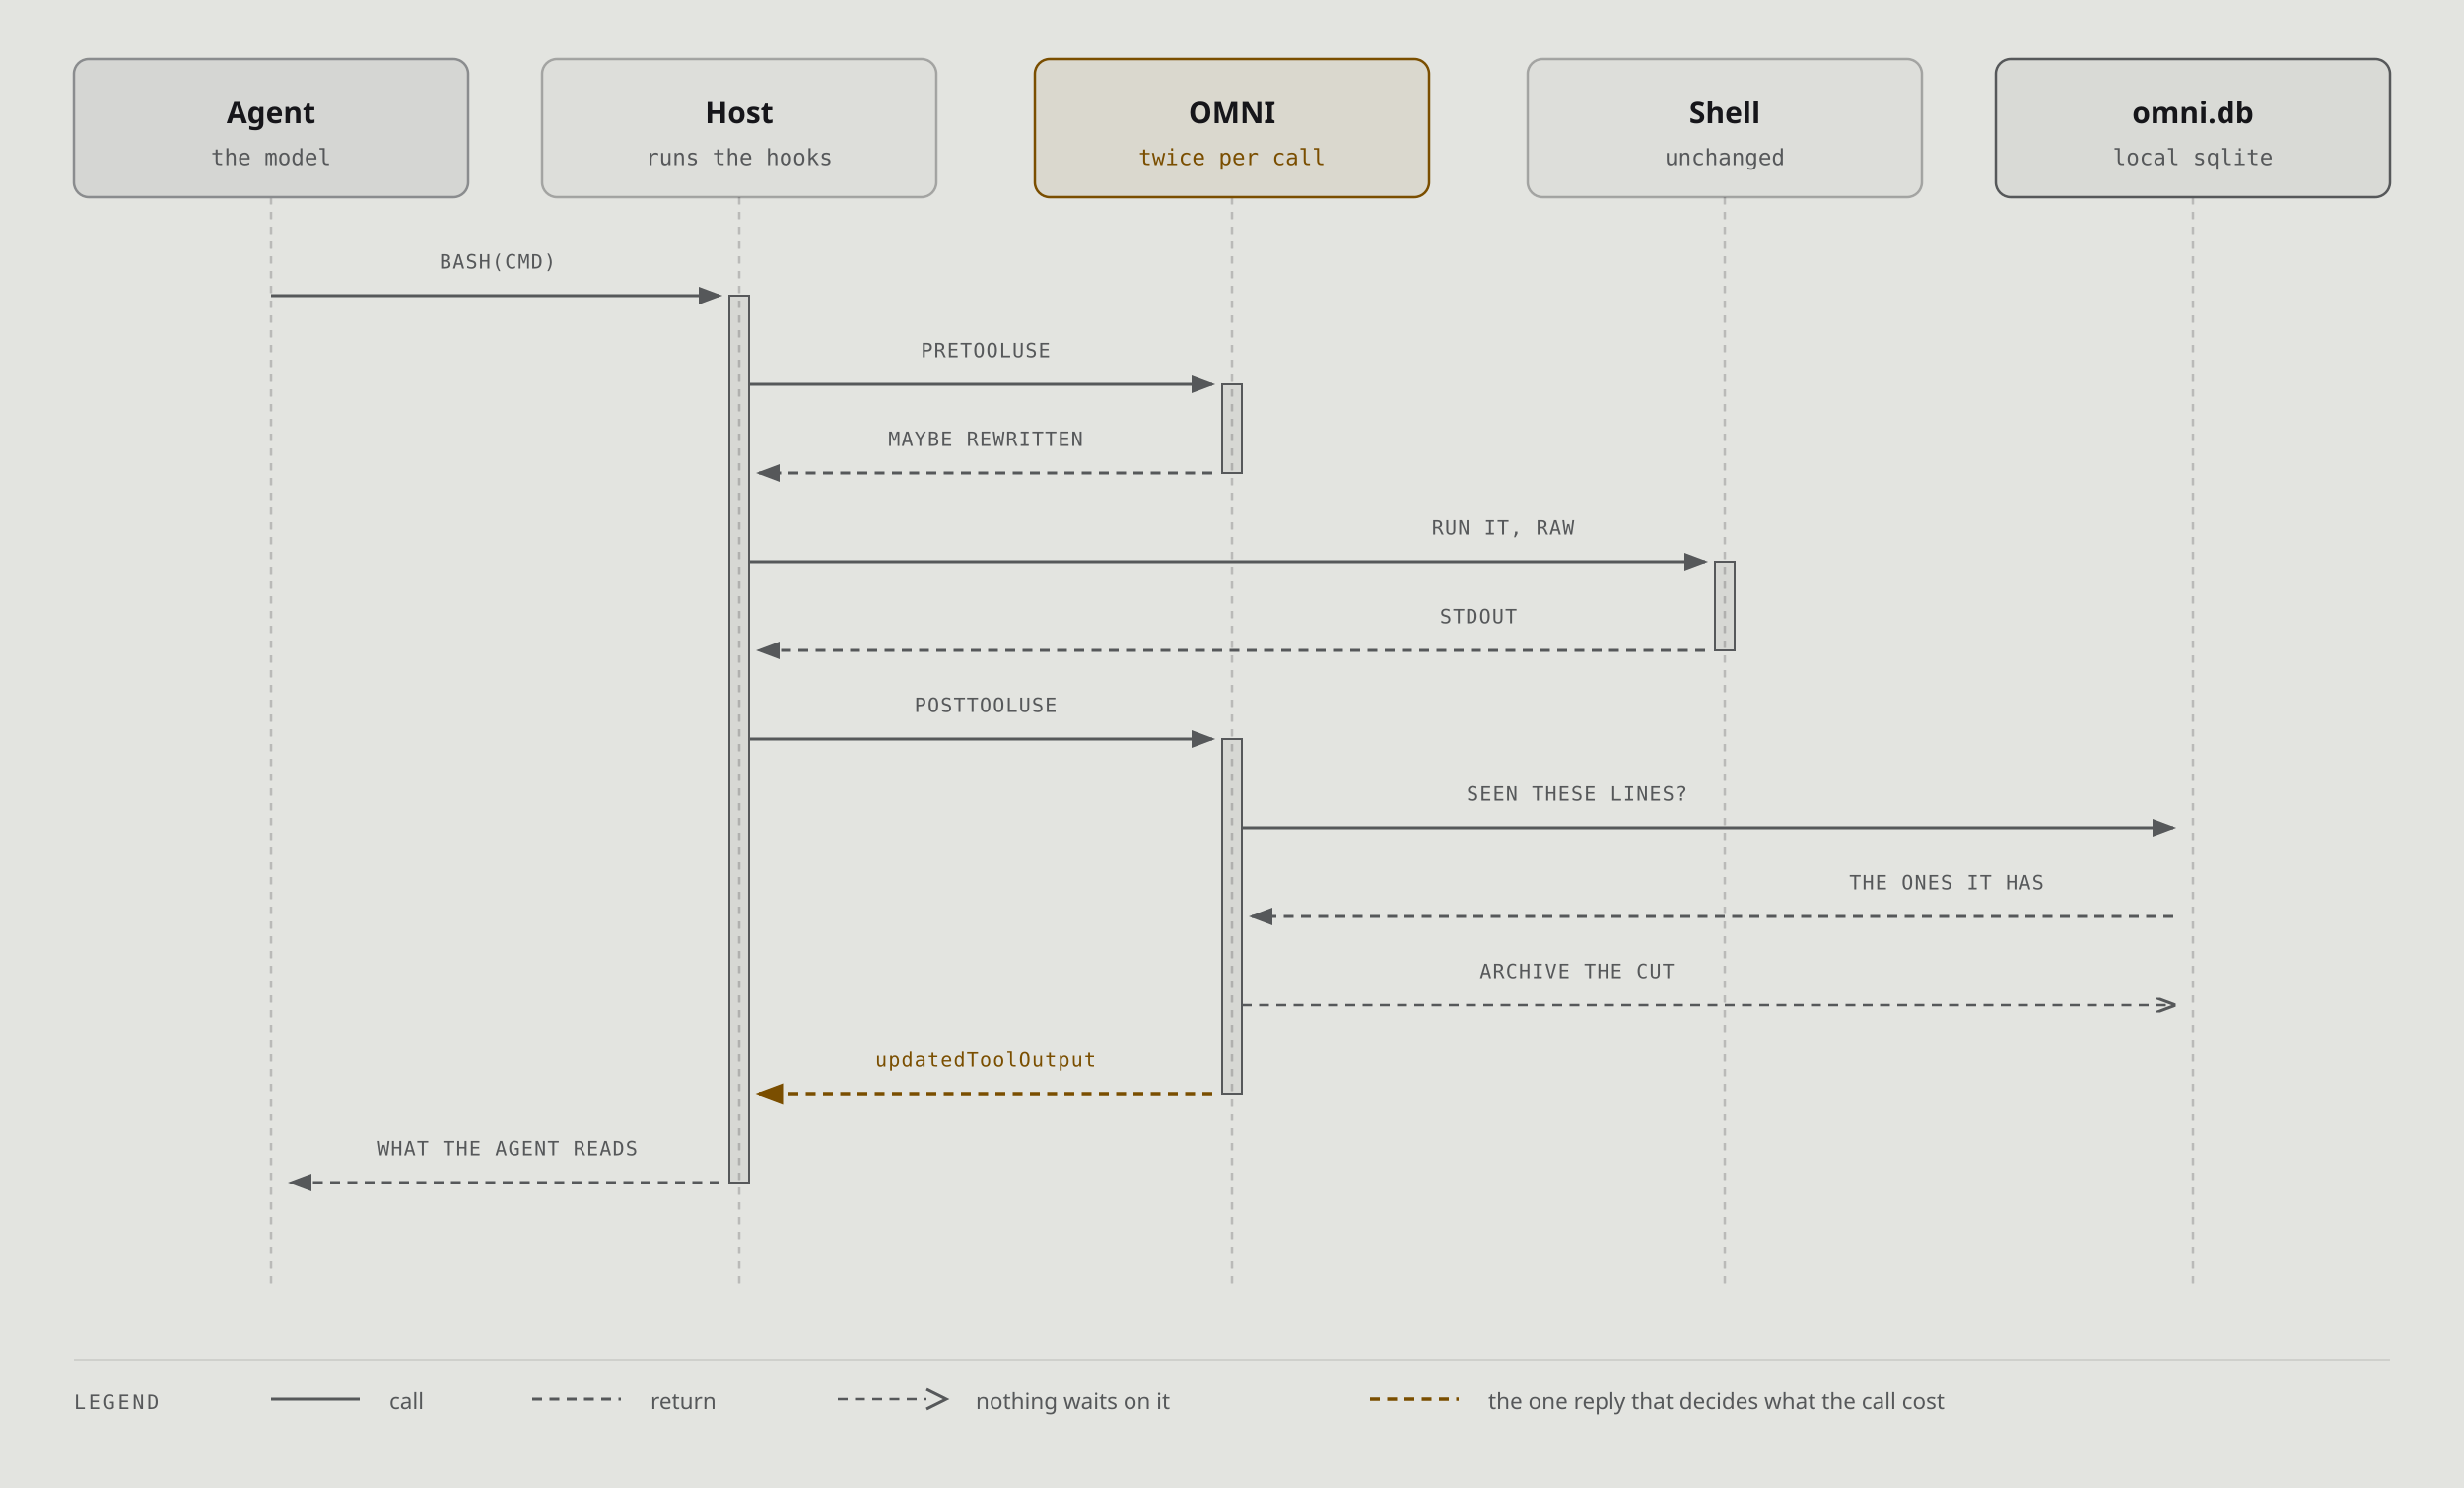
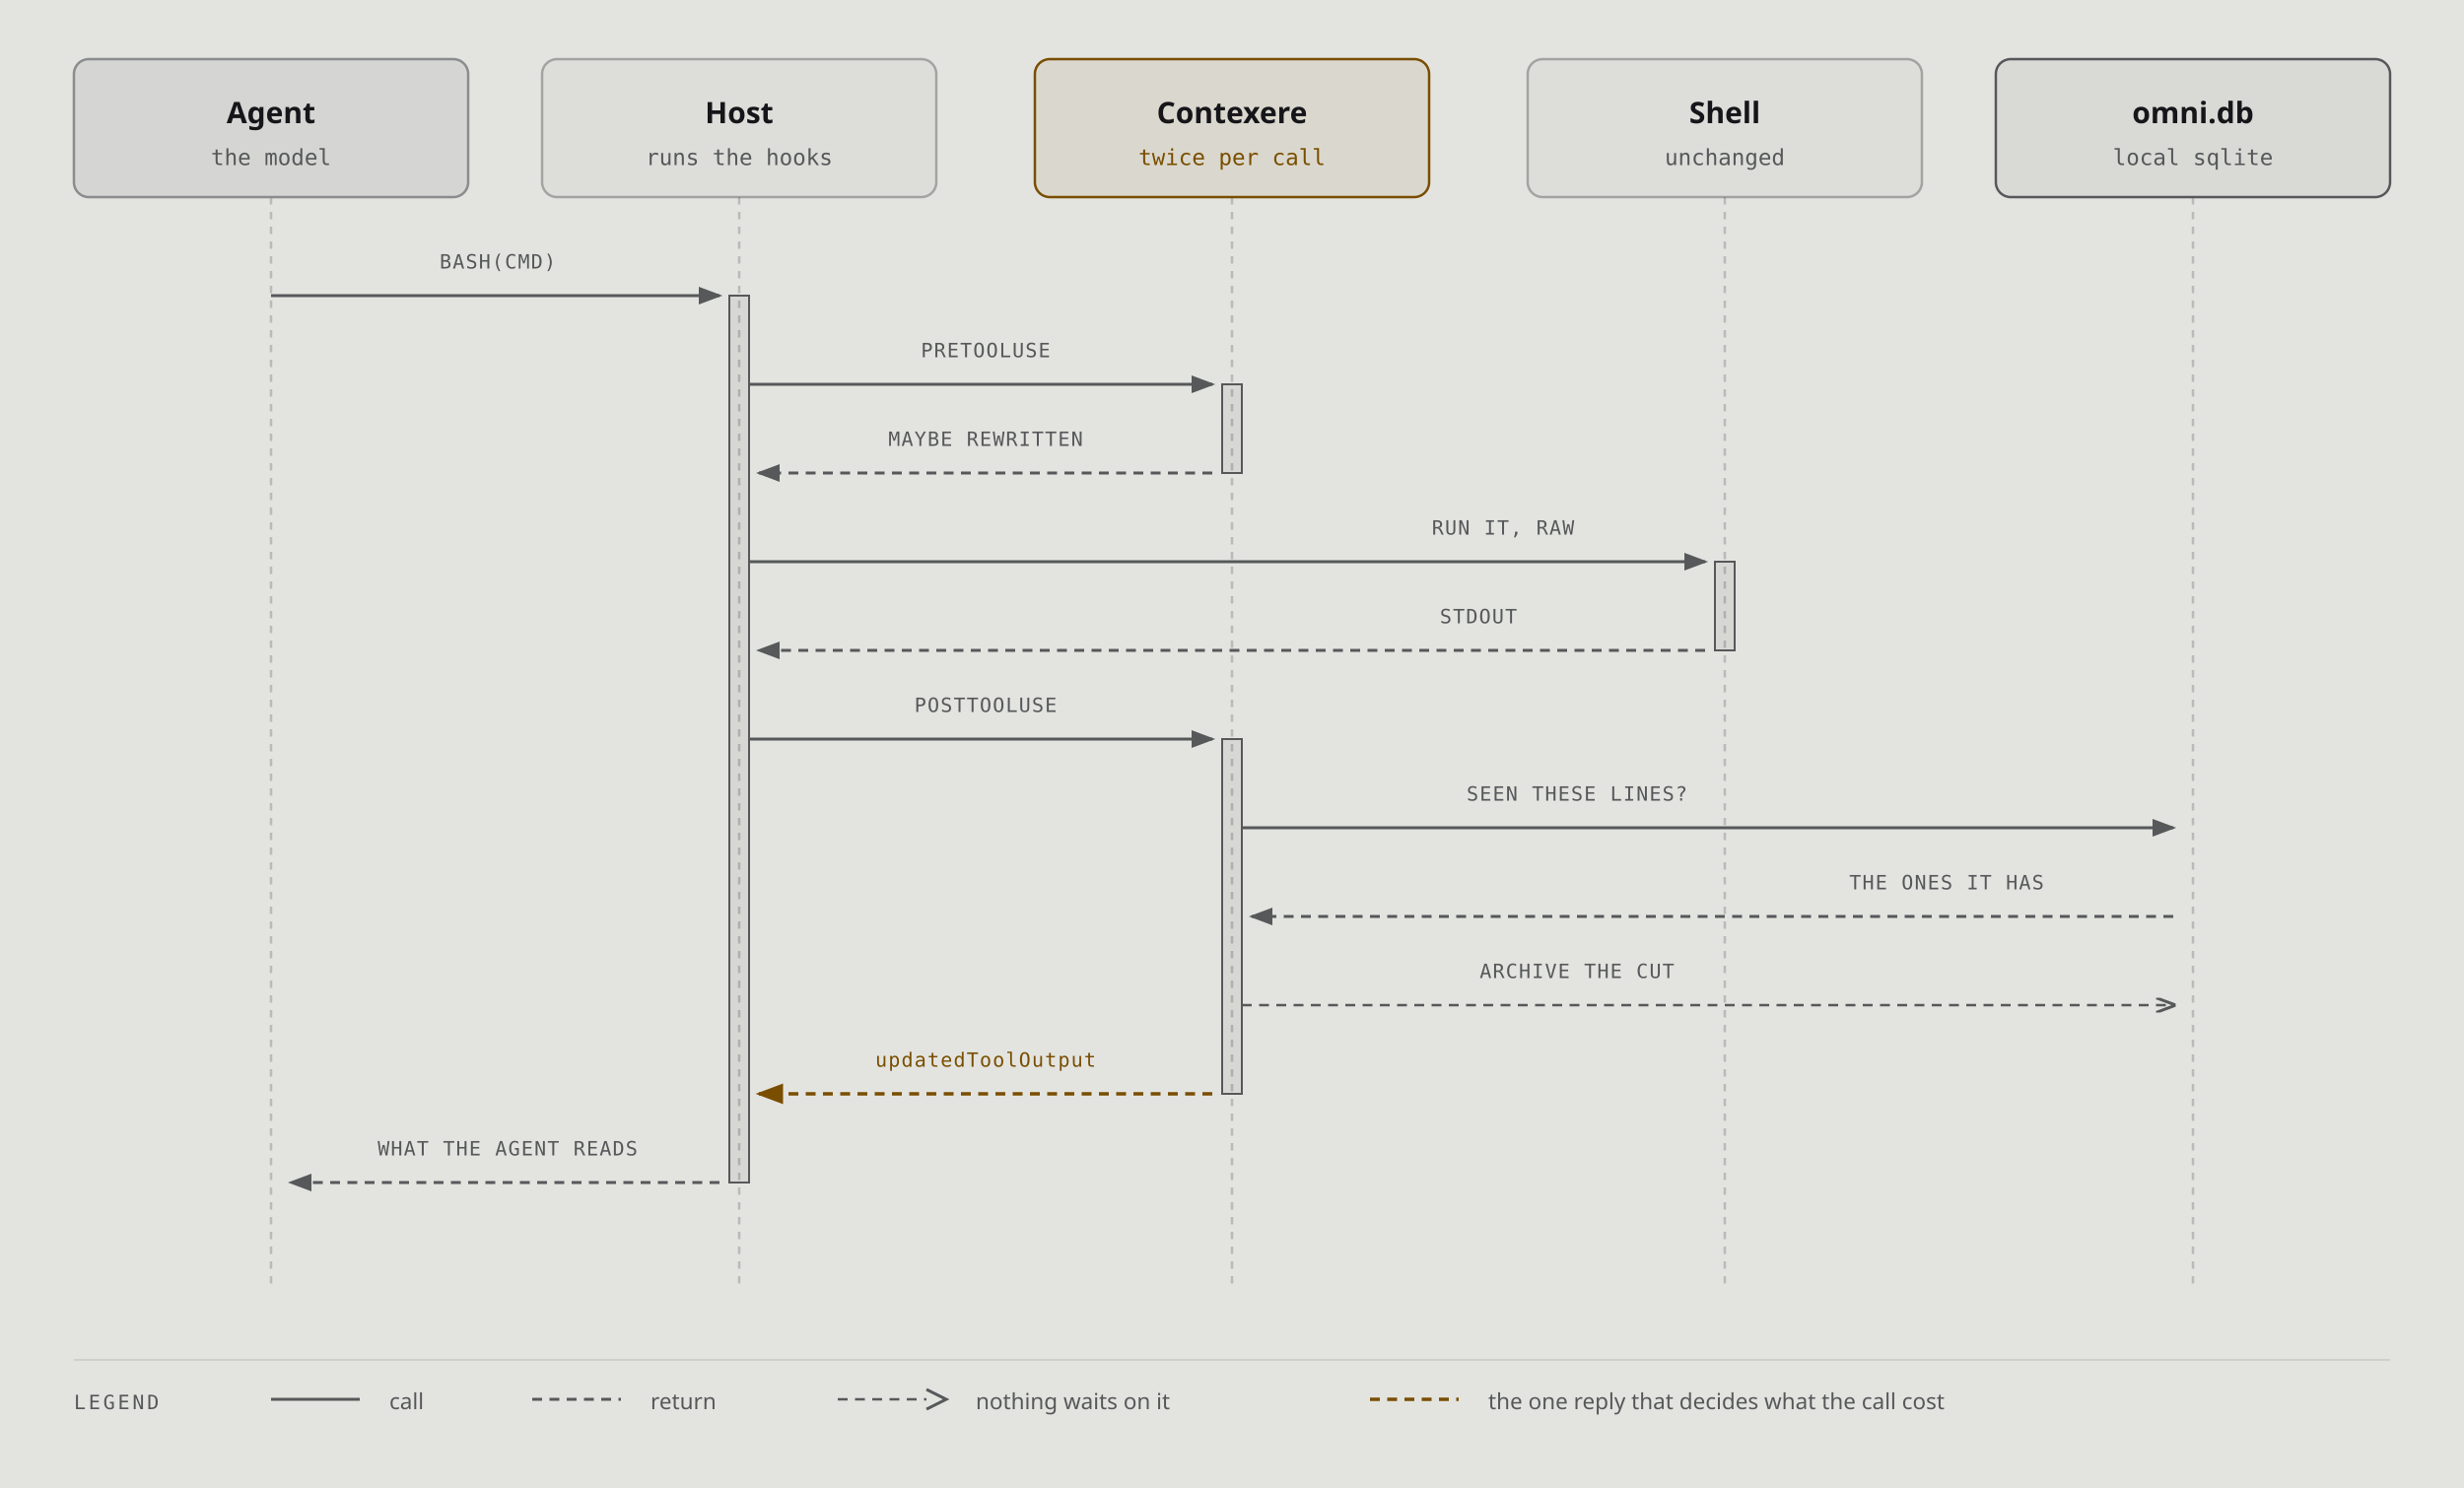
<svg xmlns="http://www.w3.org/2000/svg" viewBox="0 96 1000 604" role="img" aria-labelledby="hook-lifecycle-title hook-lifecycle-desc">
  <defs>
    <marker id="arrow" markerWidth="8" markerHeight="6" refX="7" refY="3" orient="auto">
      <polygon points="0 0, 8 3, 0 6" fill="#56585A" />
    </marker>
    <marker id="arrow-accent" markerWidth="8" markerHeight="6" refX="7" refY="3" orient="auto">
      <polygon points="0 0, 8 3, 0 6" fill="#7A4E00" />
    </marker>
    <marker id="arrow-open" markerWidth="8" markerHeight="6" refX="7" refY="3" orient="auto">
      <polyline points="0 0, 8 3, 0 6" fill="none" stroke="#56585A" stroke-width="1.2" />
    </marker>
  </defs>
  <rect x="0" y="96" width="1000" height="604" fill="#E3E4E0" />
  <line x1="110" y1="176" x2="110" y2="620" stroke="rgba(22,22,26,0.20)" stroke-width="1" stroke-dasharray="3,3" />
  <line x1="300" y1="176" x2="300" y2="620" stroke="rgba(22,22,26,0.20)" stroke-width="1" stroke-dasharray="3,3" />
  <line x1="500" y1="176" x2="500" y2="620" stroke="rgba(22,22,26,0.20)" stroke-width="1" stroke-dasharray="3,3" />
  <line x1="700" y1="176" x2="700" y2="620" stroke="rgba(22,22,26,0.20)" stroke-width="1" stroke-dasharray="3,3" />
  <line x1="890" y1="176" x2="890" y2="620" stroke="rgba(22,22,26,0.20)" stroke-width="1" stroke-dasharray="3,3" />
  <rect x="296" y="216" width="8" height="360" fill="rgba(22,22,26,0.06)" stroke="#56585A" stroke-width="0.8" />
  <rect x="496" y="252" width="8" height="36" fill="rgba(22,22,26,0.06)" stroke="#56585A" stroke-width="0.8" />
  <rect x="496" y="396" width="8" height="144" fill="rgba(22,22,26,0.06)" stroke="#56585A" stroke-width="0.8" />
  <rect x="696" y="324" width="8" height="36" fill="rgba(22,22,26,0.06)" stroke="#56585A" stroke-width="0.8" />
  <line x1="110" y1="216" x2="292" y2="216" stroke="#56585A" stroke-width="1.2" marker-end="url(#arrow)" />
  <rect x="172" y="196" width="60" height="12" rx="2" fill="#E3E4E0" />
  <text x="202" y="205" fill="#56585A" font-size="8" font-family="'IBM Plex Mono', monospace" text-anchor="middle" letter-spacing="0.06em">BASH(CMD)</text>
  <line x1="304" y1="252" x2="492" y2="252" stroke="#56585A" stroke-width="1.2" marker-end="url(#arrow)" />
  <rect x="368" y="232" width="64" height="12" rx="2" fill="#E3E4E0" />
  <text x="400" y="241" fill="#56585A" font-size="8" font-family="'IBM Plex Mono', monospace" text-anchor="middle" letter-spacing="0.06em">PRETOOLUSE</text>
  <line x1="492" y1="288" x2="308" y2="288" stroke="#56585A" stroke-width="1.2" stroke-dasharray="4,3" marker-end="url(#arrow)" />
  <rect x="356" y="268" width="88" height="12" rx="2" fill="#E3E4E0" />
  <text x="400" y="277" fill="#56585A" font-size="8" font-family="'IBM Plex Mono', monospace" text-anchor="middle" letter-spacing="0.06em">MAYBE REWRITTEN</text>
  <line x1="304" y1="324" x2="692" y2="324" stroke="#56585A" stroke-width="1.2" marker-end="url(#arrow)" />
  <rect x="576" y="304" width="68" height="12" rx="2" fill="#E3E4E0" />
  <text x="610" y="313" fill="#56585A" font-size="8" font-family="'IBM Plex Mono', monospace" text-anchor="middle" letter-spacing="0.06em">RUN IT, RAW</text>
  <line x1="692" y1="360" x2="308" y2="360" stroke="#56585A" stroke-width="1.2" stroke-dasharray="4,3" marker-end="url(#arrow)" />
  <rect x="576" y="340" width="48" height="12" rx="2" fill="#E3E4E0" />
  <text x="600" y="349" fill="#56585A" font-size="8" font-family="'IBM Plex Mono', monospace" text-anchor="middle" letter-spacing="0.06em">STDOUT</text>
  <line x1="304" y1="396" x2="492" y2="396" stroke="#56585A" stroke-width="1.2" marker-end="url(#arrow)" />
  <rect x="356" y="376" width="88" height="12" rx="2" fill="#E3E4E0" />
  <text x="400" y="385" fill="#56585A" font-size="8" font-family="'IBM Plex Mono', monospace" text-anchor="middle" letter-spacing="0.06em">POSTTOOLUSE</text>
  <line x1="504" y1="432" x2="882" y2="432" stroke="#56585A" stroke-width="1.2" marker-end="url(#arrow)" />
  <rect x="588" y="412" width="104" height="12" rx="2" fill="#E3E4E0" />
  <text x="640" y="421" fill="#56585A" font-size="8" font-family="'IBM Plex Mono', monospace" text-anchor="middle" letter-spacing="0.06em">SEEN THESE LINES?</text>
  <line x1="882" y1="468" x2="508" y2="468" stroke="#56585A" stroke-width="1.2" stroke-dasharray="4,3" marker-end="url(#arrow)" />
  <rect x="748" y="448" width="84" height="12" rx="2" fill="#E3E4E0" />
  <text x="790" y="457" fill="#56585A" font-size="8" font-family="'IBM Plex Mono', monospace" text-anchor="middle" letter-spacing="0.06em">THE ONES IT HAS</text>
  <line x1="504" y1="504" x2="882" y2="504" stroke="#56585A" stroke-width="1" stroke-dasharray="4,3" marker-end="url(#arrow-open)" />
  <rect x="592" y="484" width="96" height="12" rx="2" fill="#E3E4E0" />
  <text x="640" y="493" fill="#56585A" font-size="8" font-family="'IBM Plex Mono', monospace" text-anchor="middle" letter-spacing="0.06em">ARCHIVE THE CUT</text>
  <line x1="492" y1="540" x2="308" y2="540" stroke="#7A4E00" stroke-width="1.4" stroke-dasharray="4,3" marker-end="url(#arrow-accent)" />
  <rect x="340" y="520" width="120" height="12" rx="2" fill="#E3E4E0" />
  <text x="400" y="529" fill="#7A4E00" font-size="8" font-family="'IBM Plex Mono', monospace" text-anchor="middle" letter-spacing="0.06em">updatedToolOutput</text>
  <line x1="292" y1="576" x2="118" y2="576" stroke="#56585A" stroke-width="1.2" stroke-dasharray="4,3" marker-end="url(#arrow)" />
  <rect x="148" y="556" width="116" height="12" rx="2" fill="#E3E4E0" />
  <text x="206" y="565" fill="#56585A" font-size="8" font-family="'IBM Plex Mono', monospace" text-anchor="middle" letter-spacing="0.06em">WHAT THE AGENT READS</text>
  <rect x="30" y="120" width="160" height="56" rx="6" fill="#E3E4E0" />
  <rect x="30" y="120" width="160" height="56" rx="6" fill="rgba(86,88,90,0.10)" stroke="#8A8C8E" stroke-width="1" />
  <text x="110" y="146" fill="#16161A" font-size="12" font-weight="600" font-family="'IBM Plex Sans', sans-serif" text-anchor="middle">Agent</text>
  <text x="110" y="163" fill="#56585A" font-size="9" font-family="'IBM Plex Mono', monospace" text-anchor="middle">the model</text>
  <rect x="220" y="120" width="160" height="56" rx="6" fill="#E3E4E0" />
  <rect x="220" y="120" width="160" height="56" rx="6" fill="rgba(22,22,26,0.03)" stroke="rgba(22,22,26,0.30)" stroke-width="1" />
  <text x="300" y="146" fill="#16161A" font-size="12" font-weight="600" font-family="'IBM Plex Sans', sans-serif" text-anchor="middle">Host</text>
  <text x="300" y="163" fill="#56585A" font-size="9" font-family="'IBM Plex Mono', monospace" text-anchor="middle">runs the hooks</text>
  <rect x="420" y="120" width="160" height="56" rx="6" fill="#E3E4E0" />
  <rect x="420" y="120" width="160" height="56" rx="6" fill="rgba(122,78,0,0.08)" stroke="#7A4E00" stroke-width="1" />
-   <text x="500" y="146" fill="#16161A" font-size="12" font-weight="600" font-family="'IBM Plex Sans', sans-serif" text-anchor="middle">OMNI</text>
+   <text x="500" y="146" fill="#16161A" font-size="12" font-weight="600" font-family="'IBM Plex Sans', sans-serif" text-anchor="middle">Contexere</text>
  <text x="500" y="163" fill="#7A4E00" font-size="9" font-family="'IBM Plex Mono', monospace" text-anchor="middle">twice per call</text>
  <rect x="620" y="120" width="160" height="56" rx="6" fill="#E3E4E0" />
  <rect x="620" y="120" width="160" height="56" rx="6" fill="rgba(22,22,26,0.03)" stroke="rgba(22,22,26,0.30)" stroke-width="1" />
  <text x="700" y="146" fill="#16161A" font-size="12" font-weight="600" font-family="'IBM Plex Sans', sans-serif" text-anchor="middle">Shell</text>
  <text x="700" y="163" fill="#56585A" font-size="9" font-family="'IBM Plex Mono', monospace" text-anchor="middle">unchanged</text>
  <rect x="810" y="120" width="160" height="56" rx="6" fill="#E3E4E0" />
  <rect x="810" y="120" width="160" height="56" rx="6" fill="rgba(22,22,26,0.05)" stroke="#56585A" stroke-width="1" />
  <text x="890" y="146" fill="#16161A" font-size="12" font-weight="600" font-family="'IBM Plex Sans', sans-serif" text-anchor="middle">omni.db</text>
  <text x="890" y="163" fill="#56585A" font-size="9" font-family="'IBM Plex Mono', monospace" text-anchor="middle">local sqlite</text>
  <line x1="30" y1="648" x2="970" y2="648" stroke="rgba(22,22,26,0.10)" stroke-width="0.8" />
  <text x="30" y="668" fill="#56585A" font-size="8" font-family="'IBM Plex Mono', monospace" letter-spacing="0.14em">LEGEND</text>
  <line x1="110" y1="664" x2="146" y2="664" stroke="#56585A" stroke-width="1.2" />
  <text x="158" y="668" fill="#56585A" font-size="9" font-family="'IBM Plex Sans', sans-serif">call</text>
  <line x1="216" y1="664" x2="252" y2="664" stroke="#56585A" stroke-width="1.2" stroke-dasharray="4,3" />
  <text x="264" y="668" fill="#56585A" font-size="9" font-family="'IBM Plex Sans', sans-serif">return</text>
  <line x1="340" y1="664" x2="376" y2="664" stroke="#56585A" stroke-width="1" stroke-dasharray="4,3" />
  <polyline points="376,660 384,664 376,668" fill="none" stroke="#56585A" stroke-width="1.2" />
  <text x="396" y="668" fill="#56585A" font-size="9" font-family="'IBM Plex Sans', sans-serif">nothing waits on it</text>
  <line x1="556" y1="664" x2="592" y2="664" stroke="#7A4E00" stroke-width="1.4" stroke-dasharray="4,3" />
  <text x="604" y="668" fill="#56585A" font-size="9" font-family="'IBM Plex Sans', sans-serif">the one reply that decides what the call cost</text>
</svg>
